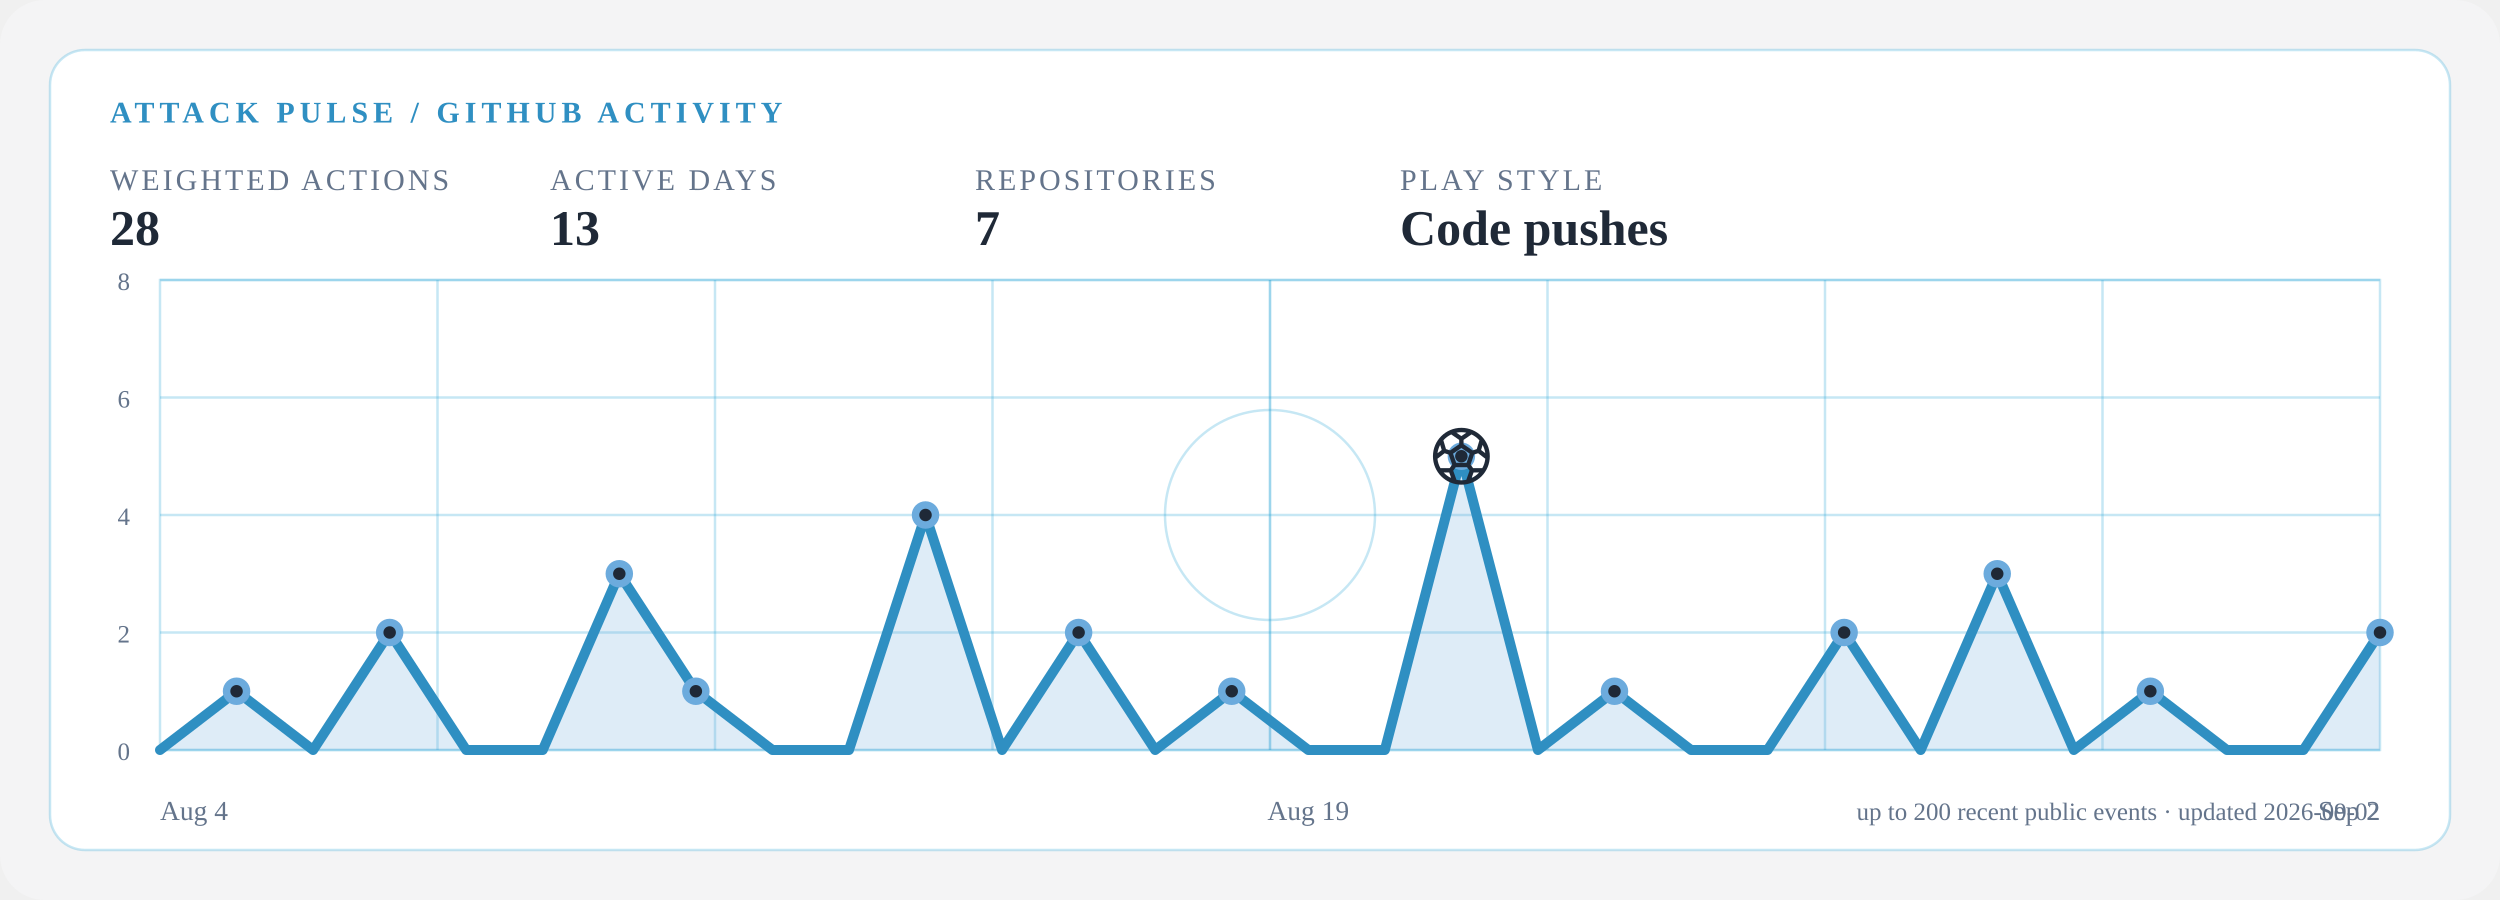
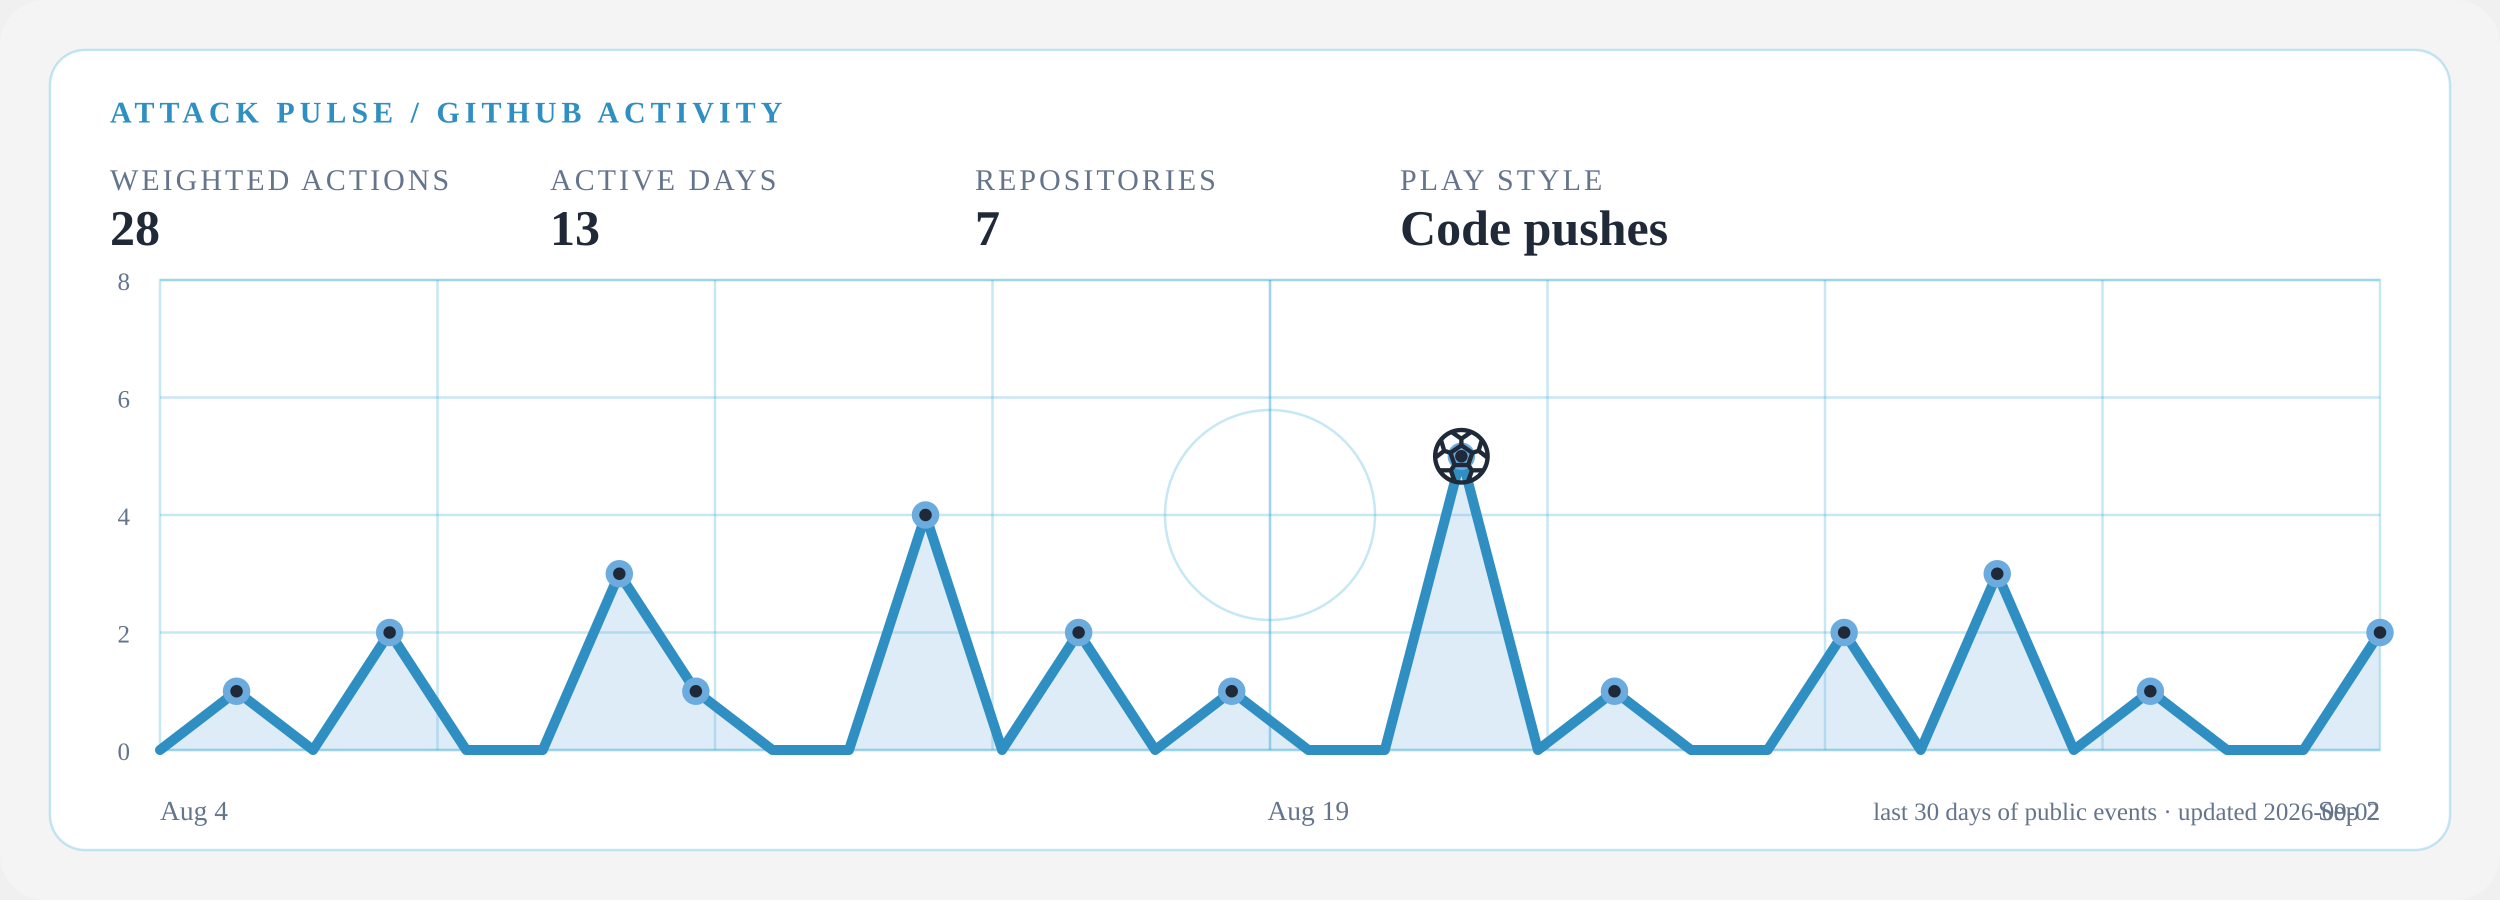
<svg xmlns="http://www.w3.org/2000/svg" width="1000" height="360" viewBox="0 0 1000 360" role="img" aria-labelledby="title desc">
  <rect width="1000" height="360" rx="18" fill="#f4f4f5" />
  <rect x="20" y="20" width="960" height="320" rx="14" fill="#ffffff" stroke="#2aa7d644" />
  <text x="44" y="49" fill="#2f8fc2" font-size="12" font-weight="700" letter-spacing="2">ATTACK PULSE / GITHUB ACTIVITY</text>
  <text x="44" y="76" fill="#64748b" font-size="12" letter-spacing="1.2">WEIGHTED ACTIONS</text>
  <text x="44" y="98" fill="#1f2937" font-size="20" font-weight="700">28</text>
  <text x="220" y="76" fill="#64748b" font-size="12" letter-spacing="1.2">ACTIVE DAYS</text>
  <text x="220" y="98" fill="#1f2937" font-size="20" font-weight="700">13</text>
  <text x="390" y="76" fill="#64748b" font-size="12" letter-spacing="1.2">REPOSITORIES</text>
  <text x="390" y="98" fill="#1f2937" font-size="20" font-weight="700">7</text>
  <text x="560" y="76" fill="#64748b" font-size="12" letter-spacing="1.2">PLAY STYLE</text>
  <text x="560" y="98" fill="#1f2937" font-size="20" font-weight="700">Code pushes</text>
  <g class="grid">
    <line x1="64" y1="112" x2="952" y2="112" stroke="#2aa7d644" stroke-width="1" />
    <line x1="64" y1="159" x2="952" y2="159" stroke="#2aa7d644" stroke-width="1" />
    <line x1="64" y1="206" x2="952" y2="206" stroke="#2aa7d644" stroke-width="1" />
    <line x1="64" y1="253" x2="952" y2="253" stroke="#2aa7d644" stroke-width="1" />
    <line x1="64" y1="300" x2="952" y2="300" stroke="#2aa7d644" stroke-width="1" />
    <line x1="175" y1="112" x2="175" y2="300" stroke="#2aa7d644" stroke-width="1" />
    <line x1="286" y1="112" x2="286" y2="300" stroke="#2aa7d644" stroke-width="1" />
    <line x1="397" y1="112" x2="397" y2="300" stroke="#2aa7d644" stroke-width="1" />
    <line x1="508" y1="112" x2="508" y2="300" stroke="#2aa7d644" stroke-width="1" />
    <line x1="619" y1="112" x2="619" y2="300" stroke="#2aa7d644" stroke-width="1" />
    <line x1="730" y1="112" x2="730" y2="300" stroke="#2aa7d644" stroke-width="1" />
    <line x1="841" y1="112" x2="841" y2="300" stroke="#2aa7d644" stroke-width="1" />
    <rect x="64" y="112" width="888" height="188" fill="none" stroke="#2aa7d644" stroke-width="1" />
    <line x1="508" y1="112" x2="508" y2="300" stroke="#2aa7d644" stroke-width="1" />
    <circle cx="508" cy="206" r="42" fill="none" stroke="#2aa7d644" stroke-width="1" />
  </g>
  <g fill="#64748b" font-size="10" text-anchor="end">
    <text x="52" y="116">8</text>
    <text x="52" y="163">6</text>
    <text x="52" y="210">4</text>
    <text x="52" y="257">2</text>
    <text x="52" y="304">0</text>
  </g>
  <path class="area" d="M 64.00 300.00 L 94.62 276.50 L 125.24 300.00 L 155.86 253.00 L 186.48 300.00 L 217.10 300.00 L 247.72 229.50 L 278.34 276.50 L 308.97 300.00 L 339.59 300.00 L 370.21 206.00 L 400.83 300.00 L 431.45 253.00 L 462.07 300.00 L 492.69 276.50 L 523.31 300.00 L 553.93 300.00 L 584.55 182.50 L 615.17 300.00 L 645.79 276.50 L 676.41 300.00 L 707.03 300.00 L 737.66 253.00 L 768.28 300.00 L 798.90 229.50 L 829.52 300.00 L 860.14 276.50 L 890.76 300.00 L 921.38 300.00 L 952.00 253.00 L 952 300 L 64 300 Z" fill="#6cabdd38" />
  <path class="line" d="M 64.00 300.00 L 94.62 276.50 L 125.24 300.00 L 155.86 253.00 L 186.48 300.00 L 217.10 300.00 L 247.72 229.50 L 278.34 276.50 L 308.97 300.00 L 339.59 300.00 L 370.21 206.00 L 400.83 300.00 L 431.45 253.00 L 462.07 300.00 L 492.69 276.50 L 523.31 300.00 L 553.93 300.00 L 584.55 182.50 L 615.17 300.00 L 645.79 276.50 L 676.41 300.00 L 707.03 300.00 L 737.66 253.00 L 768.28 300.00 L 798.90 229.50 L 829.52 300.00 L 860.14 276.50 L 890.76 300.00 L 921.38 300.00 L 952.00 253.00" fill="none" stroke="#2f8fc2" stroke-width="4" stroke-linecap="round" stroke-linejoin="round" />
  <circle cx="94.621" cy="276.5" r="4" fill="#1f2937" stroke="#6cabdd" stroke-width="3" />
  <circle cx="155.862" cy="253" r="4" fill="#1f2937" stroke="#6cabdd" stroke-width="3" />
  <circle cx="247.724" cy="229.5" r="4" fill="#1f2937" stroke="#6cabdd" stroke-width="3" />
  <circle cx="278.345" cy="276.5" r="4" fill="#1f2937" stroke="#6cabdd" stroke-width="3" />
  <circle cx="370.207" cy="206" r="4" fill="#1f2937" stroke="#6cabdd" stroke-width="3" />
  <circle cx="431.448" cy="253" r="4" fill="#1f2937" stroke="#6cabdd" stroke-width="3" />
  <circle cx="492.69" cy="276.5" r="4" fill="#1f2937" stroke="#6cabdd" stroke-width="3" />
  <circle cx="584.552" cy="182.5" r="4" fill="#1f2937" stroke="#6cabdd" stroke-width="3" />
  <circle cx="645.793" cy="276.5" r="4" fill="#1f2937" stroke="#6cabdd" stroke-width="3" />
  <circle cx="737.655" cy="253" r="4" fill="#1f2937" stroke="#6cabdd" stroke-width="3" />
  <circle cx="798.897" cy="229.5" r="4" fill="#1f2937" stroke="#6cabdd" stroke-width="3" />
  <circle cx="860.138" cy="276.5" r="4" fill="#1f2937" stroke="#6cabdd" stroke-width="3" />
  <circle cx="952" cy="253" r="4" fill="#1f2937" stroke="#6cabdd" stroke-width="3" />
  <g aria-label="Peak activity marker" transform="translate(570.55 168.50) scale(0.109375)" fill="#1f2937">
    <path d="M128,24A104,104,0,1,0,232,128,104.11,104.11,0,0,0,128,24Zm76.52,147.42H170.9l-9.26-12.76,12.63-36.78,15-4.89,26.24,20.13A87.38,87.38,0,0,1,204.52,171.42Zm-164-34.3L66.71,117l15,4.89,12.63,36.78L85.1,171.42H51.48A87.38,87.38,0,0,1,40.47,137.12Zm10-50.64,5.51,18.6L40.71,116.77A87.33,87.33,0,0,1,50.43,86.48ZM109,152,97.54,118.65,128,97.71l30.46,20.94L147,152Zm91.07-46.92,5.51-18.6a87.33,87.33,0,0,1,9.72,30.29Zm-6.2-35.38-9.51,32.08-15.07,4.89L136,83.79V68.21l29.09-20A88.58,88.58,0,0,1,193.86,69.7ZM146.07,41.87,128,54.29,109.93,41.87a88.24,88.24,0,0,1,36.14,0ZM90.91,48.21l29.09,20V83.79L86.72,106.67l-15.07-4.89L62.14,69.7A88.58,88.58,0,0,1,90.91,48.21ZM63.15,187.42H83.52l7.17,20.27A88.4,88.4,0,0,1,63.15,187.42ZM110,214.13,98.12,180.71,107.35,168h41.3l9.23,12.71-11.83,33.42a88,88,0,0,1-36.1,0Zm55.36-6.44,7.17-20.27h20.37A88.4,88.4,0,0,1,165.31,207.69Z" />
  </g>
  <text x="64" y="328" text-anchor="start" fill="#64748b" font-size="11">Aug 4</text>
  <text x="523.31" y="328" text-anchor="middle" fill="#64748b" font-size="11">Aug 19</text>
  <text x="952" y="328" text-anchor="end" fill="#64748b" font-size="11">Sep 2</text>
-   <text x="952" y="328" text-anchor="end" fill="#64748b" font-size="10">up to 200 recent public events · updated 2026-09-02</text>
+   <text x="952" y="328" text-anchor="end" fill="#64748b" font-size="10">last 30 days of public events · updated 2026-09-02</text>
</svg>
